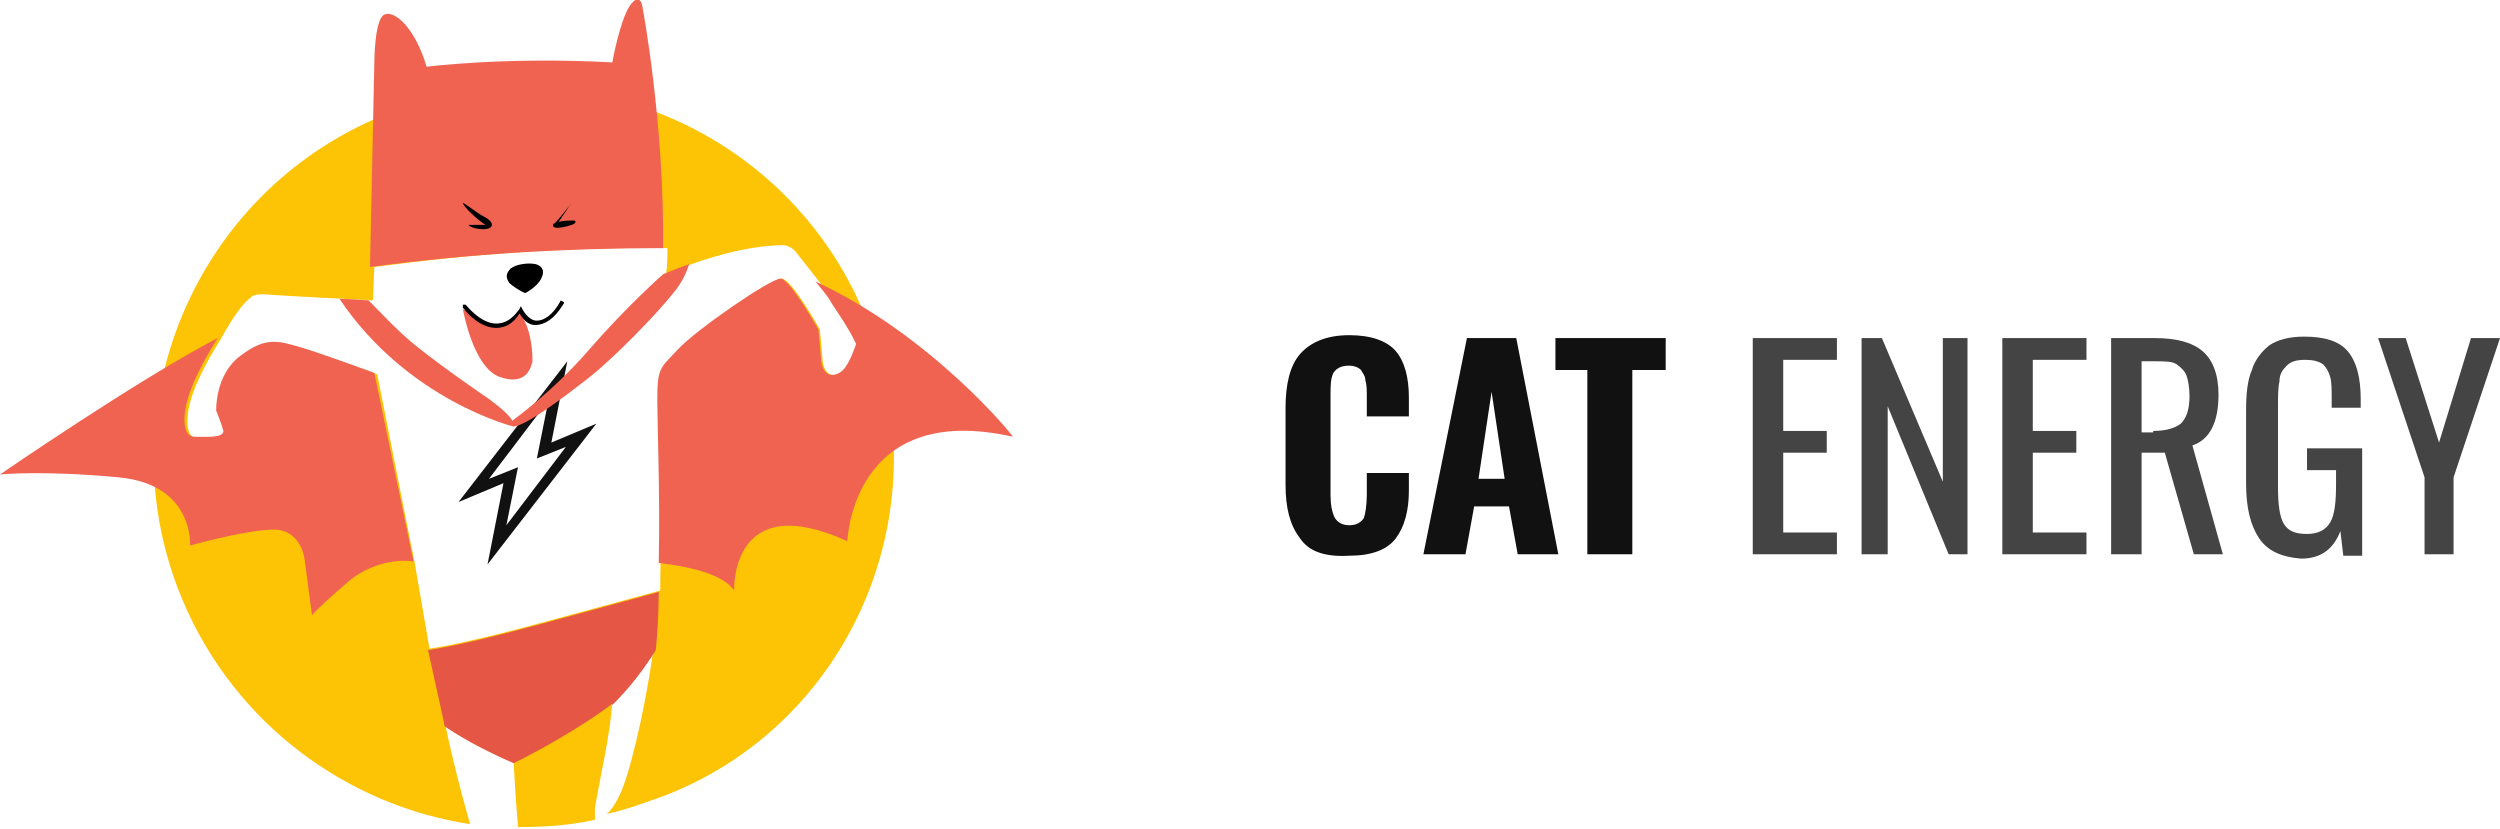
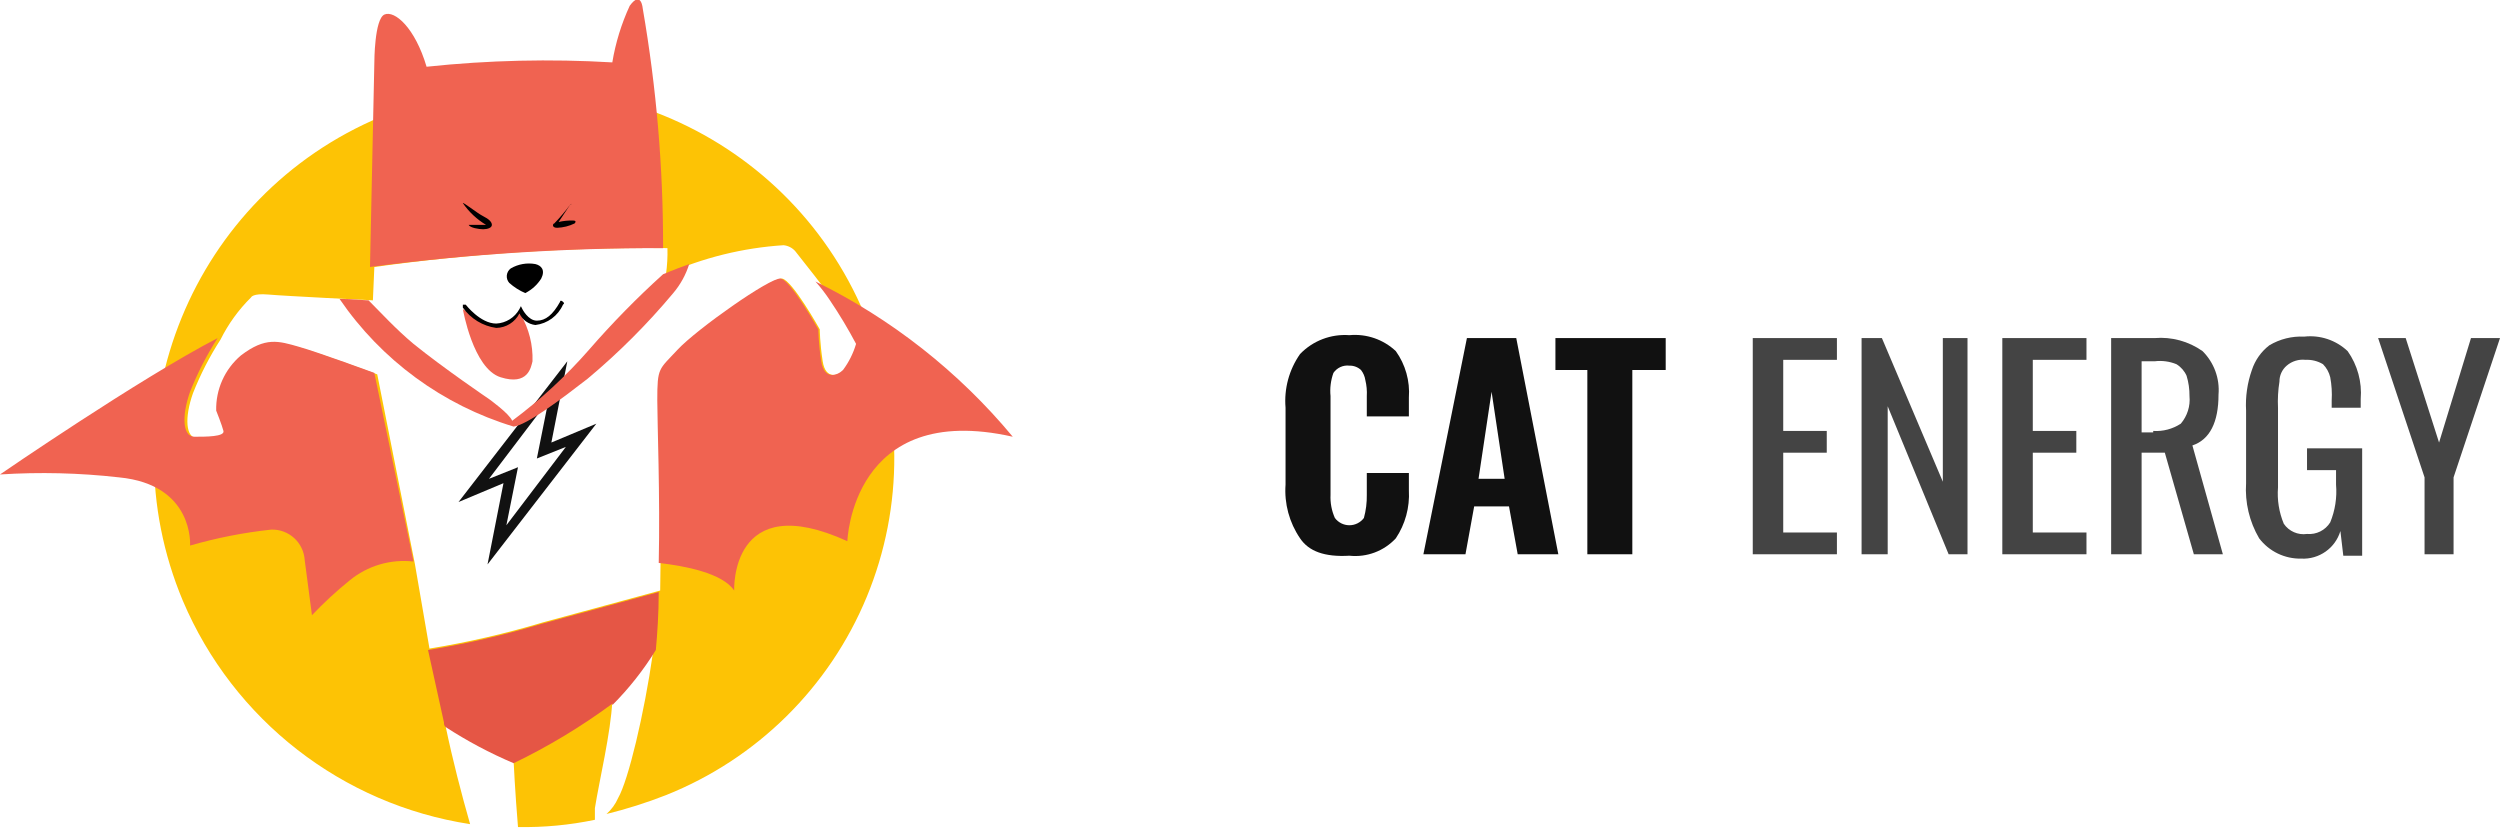
- <svg xmlns="http://www.w3.org/2000/svg" version="1.1" id="Layer_2" x="0px" y="0px" viewBox="0 0 172.3 57.1" style="enable-background:new 0 0 172.3 57.1;" xml:space="preserve">
-   <style type="text/css">
-     .st0 {
-       fill: #FDC305;
-     }
-     .st1 {
-       fill: #F06351;
-     }
-     .st2 {
-       fill: #E55645;
-     }
-     .st3 {
-       fill: #111111;
-     }
-     .st4 {
-       fill: #444444;
-     }
-   </style>
-   <path class="st0" d="M59.6,21.7C54.2,8.7,39.3,2.6,26.3,8S7.1,28.4,12.6,41.4c3.6,8.5,11.3,14.1,19.8,15.4c-0.6-2.1-1.2-4.4-1.7-6.8   c1.5,1,3.1,1.8,4.7,2.5c0,0,0,0,0,0c0,0,0.1,2.1,0.3,4.5c1.8,0,3.5-0.1,5.3-0.5c0-0.2,0-0.4,0-0.8c0.3-1.9,1.1-5.2,1.2-7.4   c1.1-1.1,2.1-2.3,2.9-3.7c0,0,0,0,0,0c0,0.1,0,0.3-0.1,0.4c-0.6,4.2-1.7,8.8-2.4,10c-0.2,0.4-0.5,0.9-0.8,1.1   c1.4-0.3,2.7-0.8,4.1-1.3C58.9,49.7,65.1,34.7,59.6,21.7z M58.2,25.5c-0.4,0.4-1.3,0.7-1.5-0.6c-0.1-1.3-0.2-2.2-0.2-2.2   s-1.9-3.4-2.6-3.5c-0.7,0-5.8,3.5-7.1,4.9c-1.2,1.3-1.4,1.2-1.4,3.5c0,1.7,0.2,8.1,0.1,13.1v0v0c0,0-2.2,0.6-8.1,2.2   c-5.9,1.6-7.8,1.8-7.8,1.8l-1-5.8c0,0,0,0,0,0c0,0,0,0,0,0c0,0,0,0,0,0c0,0,0,0,0,0c0,0,0,0,0,0c0,0,0,0,0,0l-2.6-13.1   c0,0-3.8-1.4-5.2-1.8c-1.4-0.4-2.3-0.7-4,0.6c-1.8,1.3-1.7,3.8-1.7,3.8s0.4,1,0.5,1.4c0,0.5-1.2,0.4-2,0.4s-0.9-1.4-0.3-3.1   c0.6-1.7,1.9-3.7,1.9-3.7s1.2-2.3,2.1-2.9c0,0,0.1-0.3,1.2-0.2c1.1,0.1,7.2,0.4,7.2,0.4l0.1-2.3c6.7-0.9,13.4-1.4,20.2-1.3   c0,0.6,0,1.2-0.1,1.8c0,0,4.4-2,8.1-2c0,0,0.4,0,0.8,0.4c0.3,0.4,2.4,3,2.6,3.4c0.2,0.4,1.2,1.7,1.8,3C59,23.7,58.6,25.1,58.2,25.5z   " />
-   <path class="st1" d="M56.2,19.4c0.5,0.6,0.9,1.1,1,1.3c0.2,0.4,1.2,1.7,1.8,3c0,0-0.4,1.3-0.9,1.8c-0.4,0.4-1.3,0.7-1.5-0.6   c-0.1-1.3-0.2-2.2-0.2-2.2s-1.9-3.4-2.6-3.5c-0.7,0-5.8,3.5-7.1,4.9c-1.2,1.3-1.4,1.2-1.4,3.5c0,1.5,0.2,6.6,0.1,11.2   c1.8,0.2,4.4,0.7,5.2,1.9c0,0-0.3-7.1,7.8-3.4c0,0,0.3-9.7,11.4-7.2C69.9,30.1,64.2,23.1,56.2,19.4z" />
-   <path class="st1" d="M45.7,17.1c0.1-8.5-1.4-16.5-1.4-16.5s-0.1-1.3-0.9-0.2c-0.7,1.1-1.2,3.9-1.2,3.9c-7.4-0.4-12.8,0.3-12.8,0.3   c-0.8-2.7-2.2-3.9-2.9-3.6c-0.7,0.3-0.7,3.3-0.7,3.3l-0.3,14.1C32.2,17.5,39,17.1,45.7,17.1z" />
-   <path class="st2" d="M45.2,44.8c0.1-1.1,0.2-2.5,0.2-4c0,0-2.2,0.6-8.1,2.2c-5.9,1.6-7.8,1.8-7.8,1.8l1.1,5c0,0.1,0,0.2,0.1,0.3   c1.5,1,3.1,1.8,4.7,2.5c4.4-2.2,6.8-4.1,6.8-4.1c0,0,0,0,0,0.1C43.4,47.4,44.4,46.1,45.2,44.8z" />
-   <path d="M31.9,14c0-0.1,1,0.7,1.4,0.9s0.6,0.4,0.6,0.6s-0.3,0.3-0.6,0.3s-0.9-0.1-1-0.3c0,0,0.6,0,0.9,0h0.3   C33.5,15.6,32.1,14.5,31.9,14z" />
-   <path d="M39.3,14.1c0,0-1,1.3-1.1,1.3s-0.2,0.3,0.2,0.3s1.1-0.2,1.2-0.3s0.1-0.2-0.1-0.2c-0.2,0-0.7,0-1,0.1L39.3,14.1   C39.4,14.1,39.4,14,39.3,14.1z" />
-   <path d="M36.2,20.2c0,0,0.8-0.4,1.1-1s0-0.9-0.4-1c-0.5-0.1-1.3,0-1.7,0.3c-0.4,0.4-0.3,0.7-0.1,1C35.3,19.7,35.9,20.1,36.2,20.2z" />
-   <path class="st1" d="M35.8,21.4c0,0-0.2,0.4-0.5,0.6c-0.2,0.2-0.6,0.4-1,0.4c-0.6,0-1.1-0.2-1.5-0.4c-0.2-0.1-0.4-0.3-0.5-0.4   c-0.2-0.2-0.4-0.3-0.4-0.3s0.7,4.1,2.6,4.7c1.8,0.6,2.1-0.7,2.2-1.1c0-0.3,0-2.1-0.8-3.2C35.9,21.4,35.9,21.6,35.8,21.4z" />
-   <g>
-     <path d="M34.2,22.6C34.1,22.6,34.1,22.6,34.2,22.6c-1.3,0-2.3-1.4-2.3-1.4c0-0.1,0-0.2,0-0.2c0.1,0,0.2,0,0.2,0c0,0,1,1.3,2.1,1.3     c0,0,0,0,0,0c0.6,0,1.1-0.3,1.6-1l0.1-0.2l0.1,0.2c0,0,0.4,0.8,1,0.8c0.5,0,1.1-0.4,1.6-1.3c0-0.1,0.1-0.1,0.2,0     c0.1,0,0.1,0.1,0,0.2c-0.6,1-1.3,1.4-1.9,1.4c-0.6,0-0.9-0.5-1.1-0.8C35.4,22.3,34.8,22.6,34.2,22.6z" />
-   </g>
-   <path class="st3" d="M41.1,29.2l-3.1,1.3l1.1-5.6l-7.5,9.7l3.1-1.3l-1.1,5.6L41.1,29.2z M33.7,33l4.1-5.4l-0.8,4l2-0.8l-4.1,5.4   l0.8-4L33.7,33z" />
-   <path class="st1" d="M45.7,18.9c0,0-2.5,2.2-5.1,5.2c-2.5,2.9-5.3,4.9-5.3,4.9c-0.2-0.5-1.6-1.5-1.6-1.5s-3.1-2.1-5.2-3.8   c-1.2-1-2.3-2.2-3.1-3c-0.3,0-1.1-0.1-2-0.1c4.7,7,12,8.8,12,8.8c0.9-0.1,3.3-1.9,5.1-3.3s4.8-4.5,5.9-5.9c0.6-0.7,0.9-1.4,1.1-2   C46.4,18.6,45.7,18.9,45.7,18.9z" />
-   <path class="st1" d="M25.8,25.7c0,0-3.8-1.4-5.2-1.8c-1.4-0.4-2.3-0.7-4,0.6c-1.8,1.3-1.7,3.8-1.7,3.8s0.4,1,0.5,1.4   c0,0.5-1.2,0.4-2,0.4s-0.9-1.4-0.3-3.1c0.6-1.7,1.9-3.7,1.9-3.7c-5.4,2.8-15,9.4-15,9.4s2.9-0.3,8.2,0.2c5.2,0.5,4.9,4.7,4.9,4.7   s3.5-1,5.6-1.1c2.1-0.1,2.3,2.1,2.3,2.1l0.5,3.8c0,0,0.5-0.6,2.6-2.4c1.9-1.5,3.9-1.4,4.4-1.3c0,0,0,0,0,0L25.8,25.7z" />
-   <g>
-     <path class="st3" d="M89.6,37.1c-0.7-0.9-1-2.1-1-3.7v-5.3c0-1.6,0.3-2.9,1-3.7c0.7-0.8,1.8-1.3,3.4-1.3c1.5,0,2.6,0.4,3.2,1.1     c0.6,0.7,0.9,1.8,0.9,3.2v1.3h-2.9v-1.4c0-0.4,0-0.8-0.1-1.1c0-0.3-0.2-0.5-0.3-0.7c-0.2-0.2-0.5-0.3-0.8-0.3     c-0.6,0-0.9,0.2-1.1,0.5c-0.2,0.4-0.2,0.9-0.2,1.6v6.8c0,0.7,0.1,1.2,0.3,1.6c0.2,0.3,0.5,0.5,1,0.5c0.5,0,0.8-0.2,1-0.5     c0.1-0.3,0.2-0.9,0.2-1.6v-1.5h2.9v1.2c0,1.4-0.3,2.5-0.9,3.3c-0.6,0.8-1.7,1.2-3.2,1.2C91.3,38.4,90.2,38,89.6,37.1z" />
-     <path class="st3" d="M101.1,23.3h3.4l2.9,14.9h-2.8l-0.6-3.3h-2.4l-0.6,3.3h-2.9L101.1,23.3z M103.7,33l-0.9-6l-0.9,6H103.7z" />
-     <path class="st3" d="M109.5,25.5h-2.3v-2.2h7.6v2.2h-2.3v12.7h-3.1V25.5z" />
-     <path class="st4" d="M120.8,23.3h5.8v1.5h-3.7v4.9h3v1.5h-3v5.5h3.7v1.5h-5.8V23.3z" />
-     <path class="st4" d="M128.3,23.3h1.4l4.2,9.9v-9.9h1.7v14.9h-1.3L130.1,28v10.2h-1.8V23.3z" />
-     <path class="st4" d="M138,23.3h5.8v1.5h-3.7v4.9h3v1.5h-3v5.5h3.7v1.5H138V23.3z" />
-     <path class="st4" d="M145.5,23.3h3c1.5,0,2.6,0.3,3.3,0.9c0.7,0.6,1.1,1.6,1.1,3c0,1.9-0.6,3.1-1.8,3.5l2.1,7.5h-2l-2-7h-1.6v7     h-2.1V23.3z M148.4,29.7c0.9,0,1.5-0.2,1.9-0.5c0.4-0.4,0.6-1,0.6-1.9c0-0.6-0.1-1.1-0.2-1.4c-0.1-0.3-0.4-0.6-0.7-0.8     c-0.3-0.2-0.8-0.2-1.5-0.2h-0.9v4.9H148.4z" />
-     <path class="st4" d="M155.7,37.1c-0.6-0.9-0.9-2.1-0.9-3.8v-5c0-1.2,0.1-2.1,0.4-2.8c0.2-0.7,0.7-1.3,1.2-1.7     c0.6-0.4,1.4-0.6,2.4-0.6c1.4,0,2.4,0.3,3,1c0.6,0.7,0.9,1.8,0.9,3.3v0.6h-2v-0.5c0-0.7,0-1.3-0.1-1.6c-0.1-0.4-0.3-0.7-0.5-0.9     c-0.3-0.2-0.7-0.3-1.2-0.3c-0.6,0-1,0.1-1.3,0.4c-0.3,0.3-0.5,0.6-0.5,1.1c-0.1,0.4-0.1,1-0.1,1.8v5.5c0,1.1,0.1,2,0.4,2.5     c0.3,0.5,0.8,0.7,1.6,0.7c0.8,0,1.3-0.3,1.6-0.8c0.3-0.5,0.4-1.4,0.4-2.6v-1H159v-1.5h3.8v7.4h-1.3l-0.2-1.7     c-0.5,1.3-1.4,1.9-2.7,1.9C157.3,38.4,156.3,38,155.7,37.1z" />
-     <path class="st4" d="M167.1,32.9l-3.2-9.6h1.9l2.3,7.2l2.2-7.2h2l-3.2,9.6v5.3h-2V32.9z" />
-   </g>
+ <svg xmlns="http://www.w3.org/2000/svg" id="Layer_2" data-name="Layer 2" viewBox="0 0 172.3 57.1">
+   <defs>
+     <style>.cls-1{fill:#fdc305;}.cls-2{fill:#f06351;}.cls-3{fill:#e55645;}.cls-4{fill:#111;}.cls-5{fill:#444;}</style>
+   </defs>
+   <path class="cls-1" d="M59.6,21.7a25.48,25.48,0,1,0-47,19.7A25.75,25.75,0,0,0,32.4,56.8c-.6-2.1-1.2-4.4-1.7-6.8a30.35,30.35,0,0,0,4.7,2.5h0s.1,2.1.3,4.5a23.8,23.8,0,0,0,5.3-.5v-.8c.3-1.9,1.1-5.2,1.2-7.4a17.57,17.57,0,0,0,2.9-3.7h0a.6.6,0,0,1-.1.4c-.6,4.2-1.7,8.8-2.4,10a3.13,3.13,0,0,1-.8,1.1,32.38,32.38,0,0,0,4.1-1.3A25,25,0,0,0,59.6,21.7Zm-1.4,3.8c-.4.4-1.3.7-1.5-.6s-.2-2.2-.2-2.2-1.9-3.4-2.6-3.5-5.8,3.5-7.1,4.9-1.4,1.2-1.4,3.5c0,1.7.2,8.1.1,13.1h0l-8.1,2.2a61.9,61.9,0,0,1-7.8,1.8l-1-5.8h0L26,25.8s-3.8-1.4-5.2-1.8-2.3-.7-4,.6a4.83,4.83,0,0,0-1.7,3.8s.4,1,.5,1.4-1.2.4-2,.4-.9-1.4-.3-3.1a21.34,21.34,0,0,1,1.9-3.7,10.9,10.9,0,0,1,2.1-2.9s.1-.3,1.2-.2,7.2.4,7.2.4l.1-2.3A136.17,136.17,0,0,1,46,17.1a10.87,10.87,0,0,1-.1,1.8,23.64,23.64,0,0,1,8.1-2,1.24,1.24,0,0,1,.8.4c.3.4,2.4,3,2.6,3.4a32.52,32.52,0,0,1,1.8,3C59,23.7,58.6,25.1,58.2,25.5Z" />
+   <path class="cls-2" d="M56.2,19.4a11.46,11.46,0,0,1,1,1.3,32.52,32.52,0,0,1,1.8,3,5.71,5.71,0,0,1-.9,1.8c-.4.4-1.3.7-1.5-.6s-.2-2.2-.2-2.2-1.9-3.4-2.6-3.5-5.8,3.5-7.1,4.9-1.4,1.2-1.4,3.5c0,1.5.2,6.6.1,11.2,1.8.2,4.4.7,5.2,1.9,0,0-.3-7.1,7.8-3.4,0,0,.3-9.7,11.4-7.2A41.36,41.36,0,0,0,56.2,19.4Z" />
+   <path class="cls-2" d="M45.7,17.1A95.5,95.5,0,0,0,44.3.6s-.1-1.3-.9-.2a15.28,15.28,0,0,0-1.2,3.9,77.62,77.62,0,0,0-12.8.3C28.6,1.9,27.2.7,26.5,1s-.7,3.3-.7,3.3l-.3,14.1A152.23,152.23,0,0,1,45.7,17.1Z" />
+   <path class="cls-3" d="M45.2,44.8c.1-1.1.2-2.5.2-4L37.3,43a61.9,61.9,0,0,1-7.8,1.8l1.1,5a.37.37,0,0,0,.1.3,30.35,30.35,0,0,0,4.7,2.5,42.67,42.67,0,0,0,6.8-4.1v.1A20.84,20.84,0,0,0,45.2,44.8Z" />
+   <path d="M31.9,14c0-.1,1,.7,1.4.9s.6.4.6.6-.3.3-.6.3-.9-.1-1-.3h1.2A5.2,5.2,0,0,1,31.9,14Z" />
+   <path d="M39.3,14.1a12.67,12.67,0,0,1-1.1,1.3c-.1,0-.2.3.2.3a3,3,0,0,0,1.2-.3c.1-.1.1-.2-.1-.2a3.75,3.75,0,0,0-1,.1l.8-1.2C39.4,14.1,39.4,14,39.3,14.1Z" />
+   <path d="M36.2,20.2a2.79,2.79,0,0,0,1.1-1c.3-.6,0-.9-.4-1a2.49,2.49,0,0,0-1.7.3.68.68,0,0,0-.1,1A4.13,4.13,0,0,0,36.2,20.2Z" />
+   <path class="cls-2" d="M35.8,21.4a1.79,1.79,0,0,1-.5.6,1.53,1.53,0,0,1-1,.4,3.31,3.31,0,0,1-1.5-.4,2.18,2.18,0,0,1-.5-.4,1.73,1.73,0,0,0-.4-.3s.7,4.1,2.6,4.7,2.1-.7,2.2-1.1a6,6,0,0,0-.8-3.2C35.9,21.4,35.9,21.6,35.8,21.4Z" />
+   <path d="M34.2,22.6h0a3.39,3.39,0,0,1-2.3-1.4V21h.2s1,1.3,2.1,1.3h0a1.94,1.94,0,0,0,1.6-1l.1-.2.1.2s.4.8,1,.8,1.1-.4,1.6-1.3c0-.1.1-.1.2,0s.1.1,0,.2a2.39,2.39,0,0,1-1.9,1.4,1.37,1.37,0,0,1-1.1-.8A1.82,1.82,0,0,1,34.2,22.6Z" />
+   <path class="cls-4" d="M41.1,29.2,38,30.5l1.1-5.6-7.5,9.7,3.1-1.3-1.1,5.6ZM33.7,33l4.1-5.4-.8,4,2-.8-4.1,5.4.8-4Z" />
+   <path class="cls-2" d="M45.7,18.9a60.38,60.38,0,0,0-5.1,5.2A34,34,0,0,1,35.3,29c-.2-.5-1.6-1.5-1.6-1.5s-3.1-2.1-5.2-3.8c-1.2-1-2.3-2.2-3.1-3-.3,0-1.1-.1-2-.1a22.38,22.38,0,0,0,12,8.8c.9-.1,3.3-1.9,5.1-3.3a46.88,46.88,0,0,0,5.9-5.9,5.75,5.75,0,0,0,1.1-2C46.4,18.6,45.7,18.9,45.7,18.9Z" />
+   <path class="cls-2" d="M25.8,25.7s-3.8-1.4-5.2-1.8-2.3-.7-4,.6a4.83,4.83,0,0,0-1.7,3.8s.4,1,.5,1.4-1.2.4-2,.4-.9-1.4-.3-3.1A21.34,21.34,0,0,1,15,23.3C9.6,26.1,0,32.7,0,32.7a46.36,46.36,0,0,1,8.2.2c5.2.5,4.9,4.7,4.9,4.7a32.83,32.83,0,0,1,5.6-1.1A2.24,2.24,0,0,1,21,38.6l.5,3.8A27,27,0,0,1,24.1,40a5.89,5.89,0,0,1,4.4-1.3h0Z" />
+   <path class="cls-4" d="M89.6,37.1a5.82,5.82,0,0,1-1-3.7V28.1a5.63,5.63,0,0,1,1-3.7A4.28,4.28,0,0,1,93,23.1a4.11,4.11,0,0,1,3.2,1.1,4.89,4.89,0,0,1,.9,3.2v1.3H94.2V27.3a3.75,3.75,0,0,0-.1-1.1,1.49,1.49,0,0,0-.3-.7,1.14,1.14,0,0,0-.8-.3,1.17,1.17,0,0,0-1.1.5,3.66,3.66,0,0,0-.2,1.6v6.8a3.51,3.51,0,0,0,.3,1.6,1.25,1.25,0,0,0,2,0,5.67,5.67,0,0,0,.2-1.6V32.6h2.9v1.2a5.39,5.39,0,0,1-.9,3.3A3.81,3.81,0,0,1,93,38.3C91.3,38.4,90.2,38,89.6,37.1Z" />
+   <path class="cls-4" d="M101.1,23.3h3.4l2.9,14.9h-2.8l-.6-3.3h-2.4l-.6,3.3H98.1Zm2.6,9.7-.9-6-.9,6Z" />
+   <path class="cls-4" d="M109.5,25.5h-2.3V23.3h7.6v2.2h-2.3V38.2h-3.1V25.5Z" />
+   <path class="cls-5" d="M120.8,23.3h5.8v1.5h-3.7v4.9h3v1.5h-3v5.5h3.7v1.5h-5.8Z" />
+   <path class="cls-5" d="M128.3,23.3h1.4l4.2,9.9V23.3h1.7V38.2h-1.3L130.1,28V38.2h-1.8Z" />
+   <path class="cls-5" d="M138,23.3h5.8v1.5h-3.7v4.9h3v1.5h-3v5.5h3.7v1.5H138Z" />
+   <path class="cls-5" d="M145.5,23.3h3a5,5,0,0,1,3.3.9,3.78,3.78,0,0,1,1.1,3c0,1.9-.6,3.1-1.8,3.5l2.1,7.5h-2l-2-7h-1.6v7h-2.1Zm2.9,6.4a3.09,3.09,0,0,0,1.9-.5,2.55,2.55,0,0,0,.6-1.9,4.64,4.64,0,0,0-.2-1.4,1.78,1.78,0,0,0-.7-.8,3,3,0,0,0-1.5-.2h-.9v4.9h.8Z" />
+   <path class="cls-5" d="M155.7,37.1a6.67,6.67,0,0,1-.9-3.8v-5a7.22,7.22,0,0,1,.4-2.8,3.53,3.53,0,0,1,1.2-1.7,4.27,4.27,0,0,1,2.4-.6,3.75,3.75,0,0,1,3,1,5,5,0,0,1,.9,3.3v.6h-2v-.5a6.66,6.66,0,0,0-.1-1.6,1.93,1.93,0,0,0-.5-.9,2.13,2.13,0,0,0-1.2-.3,1.7,1.7,0,0,0-1.3.4,1.43,1.43,0,0,0-.5,1.1,8.66,8.66,0,0,0-.1,1.8v5.5a5.4,5.4,0,0,0,.4,2.5,1.65,1.65,0,0,0,1.6.7,1.7,1.7,0,0,0,1.6-.8,5.61,5.61,0,0,0,.4-2.6v-1h-2V30.9h3.8v7.4h-1.3l-.2-1.7a2.67,2.67,0,0,1-2.7,1.9A3.55,3.55,0,0,1,155.7,37.1Z" />
+   <path class="cls-5" d="M167.1,32.9l-3.2-9.6h1.9l2.3,7.2,2.2-7.2h2l-3.2,9.6v5.3h-2Z" />
</svg>
